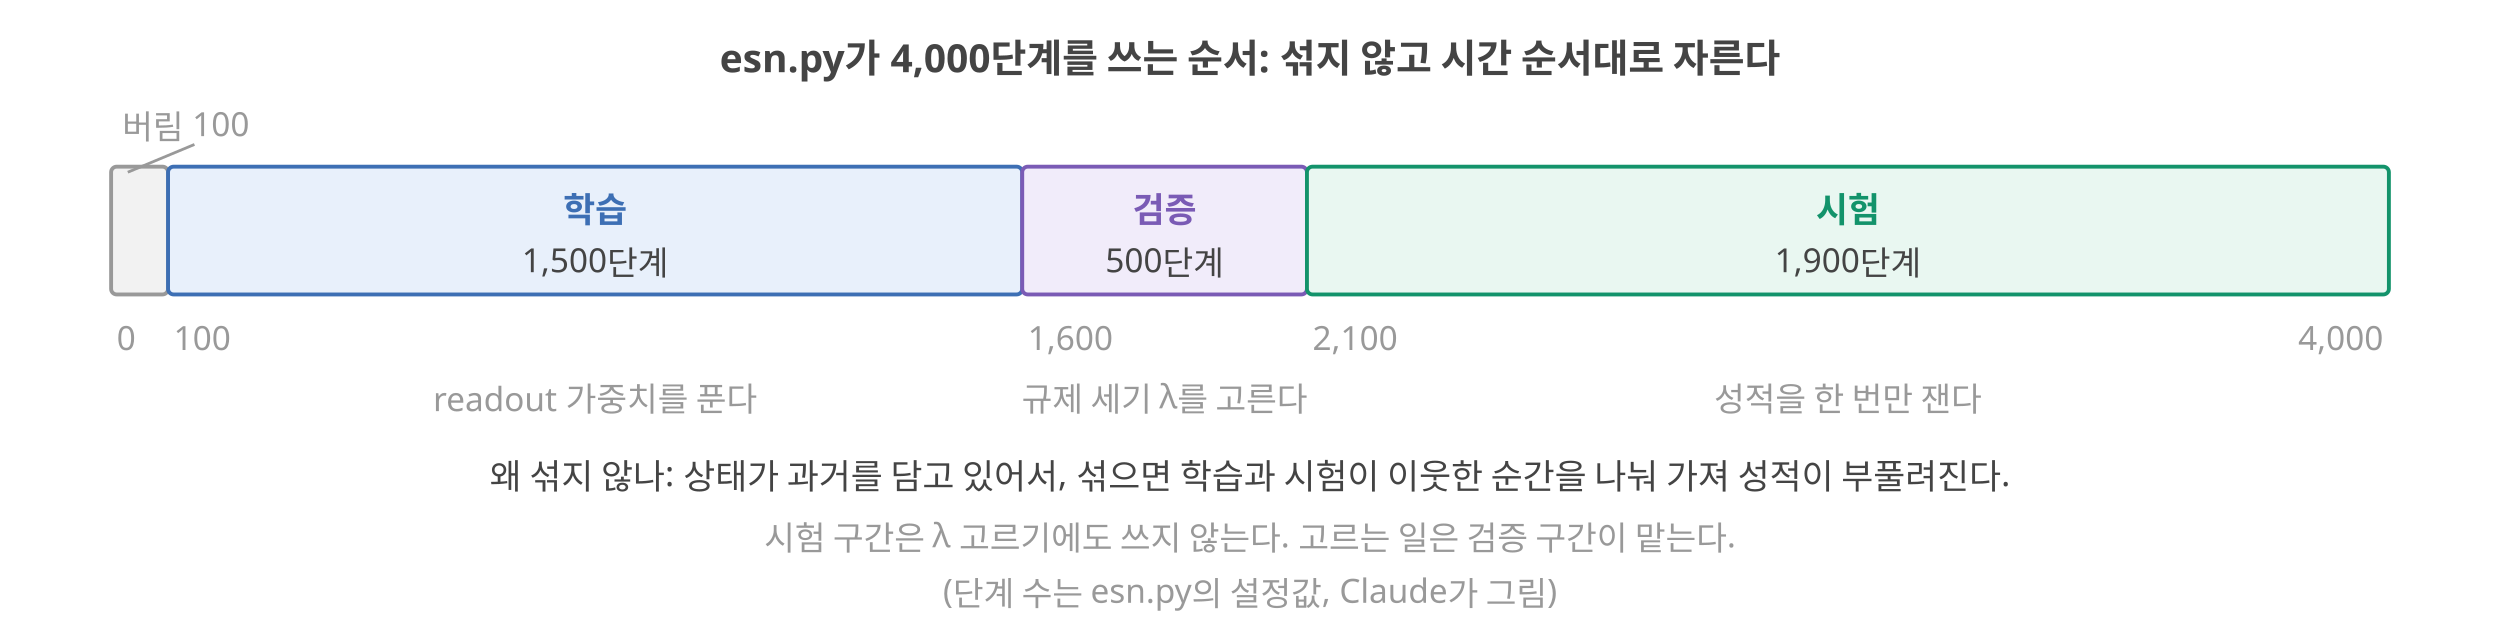
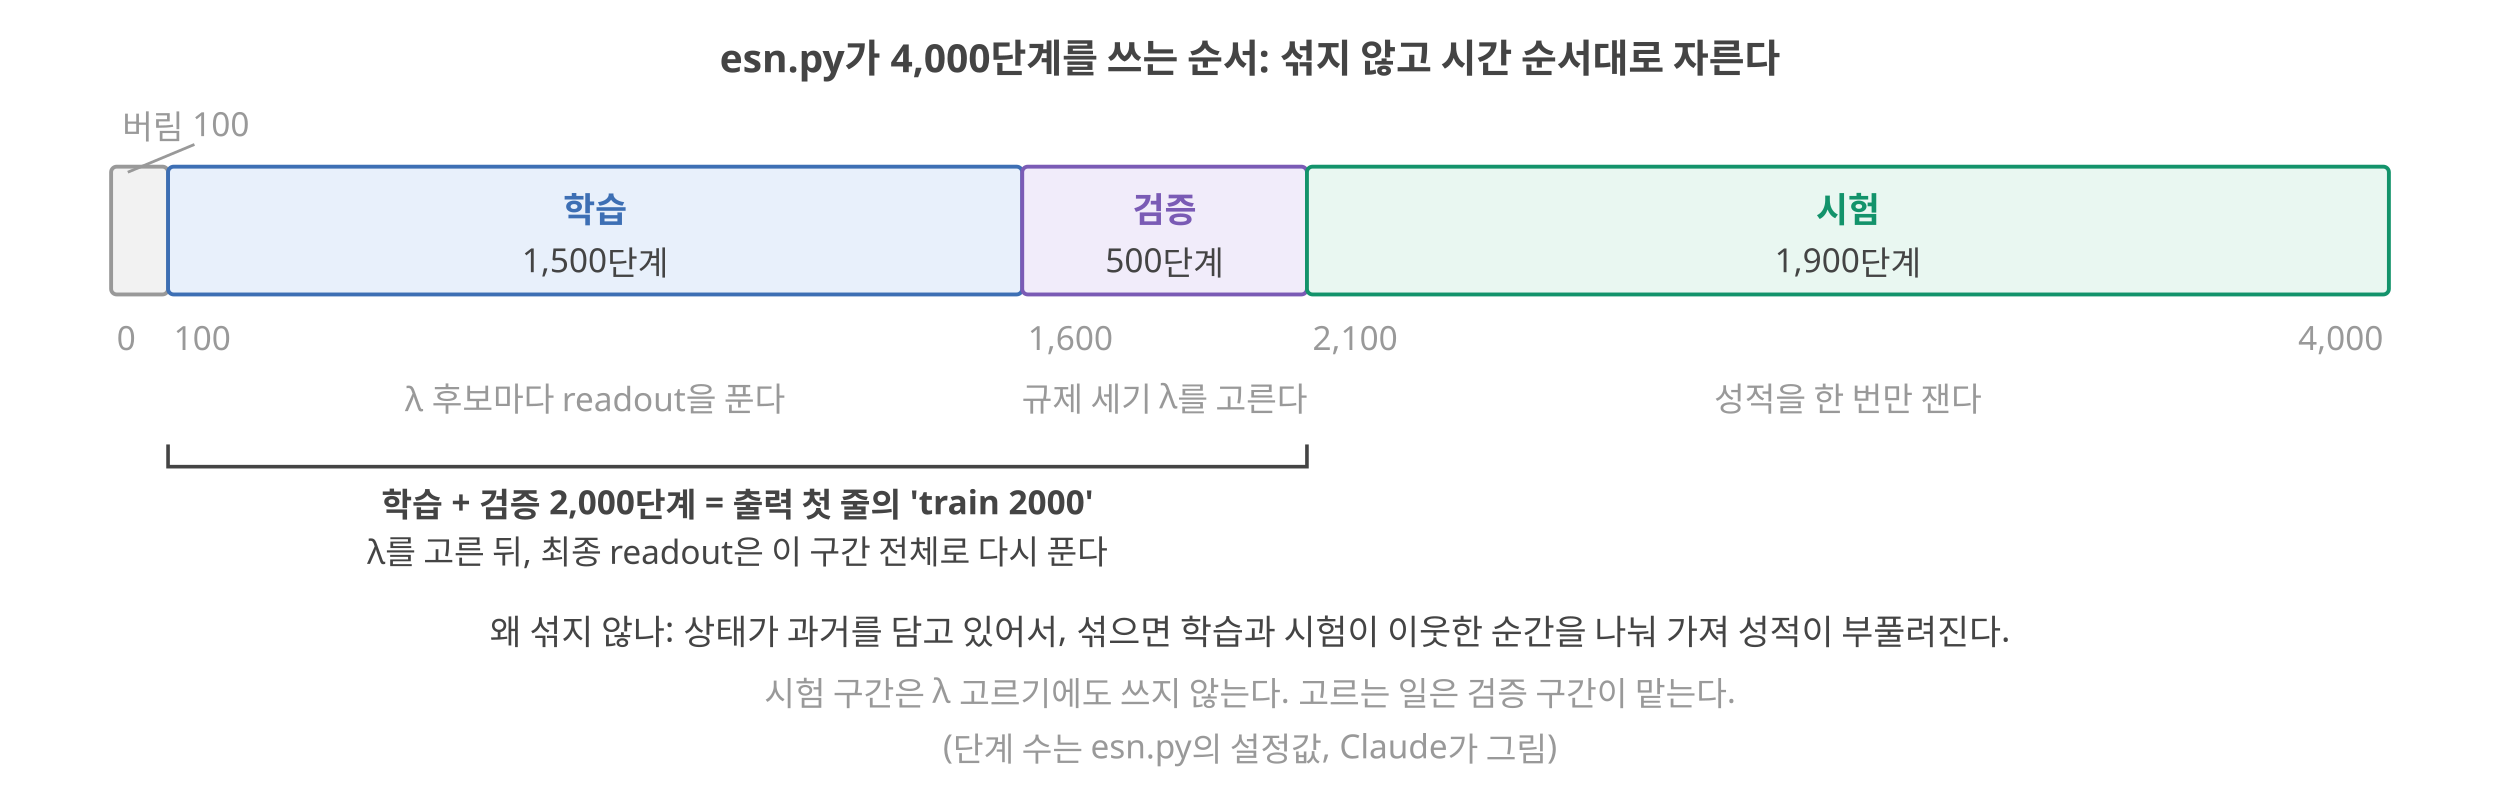
- <svg xmlns="http://www.w3.org/2000/svg" viewBox="0 0 900 230" width="100%" font-family="Noto Sans KR, Malgun Gothic, sans-serif" font-size="13" fill="#444">
+ <svg xmlns="http://www.w3.org/2000/svg" viewBox="0 0 900 286" width="100%" font-family="Noto Sans KR, Malgun Gothic, sans-serif" font-size="13" fill="#444">
  <text x="450" y="26" font-size="14" fill="#444" text-anchor="middle" font-weight="bold">esn.py가 4,000단계를 쓰는 순서: 섞지 않고 시간 순서대로 자른다</text>
  <rect x="40" y="60" width="20.5" height="46" rx="2" fill="#f2f2f2" stroke="#999" stroke-width="1.4" />
  <text x="42" y="126" font-size="12" fill="#999" text-anchor="start" font-weight="normal">0</text>
  <rect x="60.5" y="60" width="307.5" height="46" rx="2" fill="#e8f0fb" stroke="#3d6fb4" stroke-width="1.4" />
  <text x="214.25" y="80" font-size="12.5" fill="#3d6fb4" text-anchor="middle" font-weight="bold">학습</text>
  <text x="214.25" y="98" font-size="12" fill="#444" text-anchor="middle" font-weight="normal">1,500단계</text>
  <text x="62.5" y="126" font-size="12" fill="#999" text-anchor="start" font-weight="normal">100</text>
-   <text x="214.25" y="148" font-size="12" fill="#999" text-anchor="middle" font-weight="normal">readout 가중치를 푼다</text>
+   <text x="214.25" y="148" font-size="12" fill="#999" text-anchor="middle" font-weight="normal">λ 후보마다 readout을 푼다</text>
  <rect x="368.0" y="60" width="102.5" height="46" rx="2" fill="#f1ecfa" stroke="#7a5bb5" stroke-width="1.4" />
  <text x="419.25" y="80" font-size="12.5" fill="#7a5bb5" text-anchor="middle" font-weight="bold">검증</text>
  <text x="419.25" y="98" font-size="12" fill="#444" text-anchor="middle" font-weight="normal">500단계</text>
  <text x="370.0" y="126" font-size="12" fill="#999" text-anchor="start" font-weight="normal">1,600</text>
  <text x="419.25" y="148" font-size="12" fill="#999" text-anchor="middle" font-weight="normal">규제 세기 λ를 고른다</text>
  <rect x="470.5" y="60" width="389.5" height="46" rx="2" fill="#e9f7f1" stroke="#13936b" stroke-width="1.4" />
  <text x="665.25" y="80" font-size="12.5" fill="#13936b" text-anchor="middle" font-weight="bold">시험</text>
  <text x="665.25" y="98" font-size="12" fill="#444" text-anchor="middle" font-weight="normal">1,900단계</text>
  <text x="472.5" y="126" font-size="12" fill="#999" text-anchor="start" font-weight="normal">2,100</text>
  <text x="665.25" y="148" font-size="12" fill="#999" text-anchor="middle" font-weight="normal">성적을 한 번만 잰다</text>
  <text x="858" y="126" font-size="12" fill="#999" text-anchor="end" font-weight="normal">4,000</text>
  <text x="44" y="50" font-size="12" fill="#999" text-anchor="start" font-weight="normal">버림 100</text>
  <line x1="70" y1="52" x2="46" y2="62" stroke="#999" stroke-width="1" />
-   <text x="450" y="176" font-size="12.5" fill="#444" text-anchor="middle" font-weight="normal">왜 섞지 않나: 상태가 과거를 담고 있어서, 섞으면 학습과 시험이 이웃한 순간을 나눠 가져 성적이 부풀려진다.</text>
-   <text x="450" y="198" font-size="12" fill="#999" text-anchor="middle" font-weight="normal">시험 구간은 λ 고르기에도 쓰지 않는다. 고르는 일은 검증 구간이 맡는다.</text>
-   <text x="450" y="217" font-size="12" fill="#999" text-anchor="middle" font-weight="normal">(단계 수는 esn.py의 설정값, Claude가 그림)</text>
+   <path d="M60.5,160 L60.5,168 L470.5,168 L470.5,160" stroke="#444" stroke-width="1.3" fill="none" />
+   <text x="265.5" y="186" font-size="12" fill="#444" text-anchor="middle" font-weight="bold">학습 + 검증 2,000단계 = 출력 첫 줄의 'train 2000'</text>
+   <text x="265.5" y="203" font-size="12" fill="#444" text-anchor="middle" font-weight="normal">λ를 고른 뒤, 최종 readout은 이 구간 전체로 다시 푼다</text>
+   <text x="450" y="232" font-size="12.5" fill="#444" text-anchor="middle" font-weight="normal">왜 섞지 않나: 상태가 과거를 담고 있어서, 섞으면 학습과 시험이 이웃한 순간을 나눠 가져 성적이 부풀려진다.</text>
+   <text x="450" y="254" font-size="12" fill="#999" text-anchor="middle" font-weight="normal">시험 구간은 λ 고르기에도 쓰지 않는다. 고르는 일은 검증 구간이 맡는다.</text>
+   <text x="450" y="273" font-size="12" fill="#999" text-anchor="middle" font-weight="normal">(단계 수는 esn.py의 설정값, Claude가 그림)</text>
</svg>
